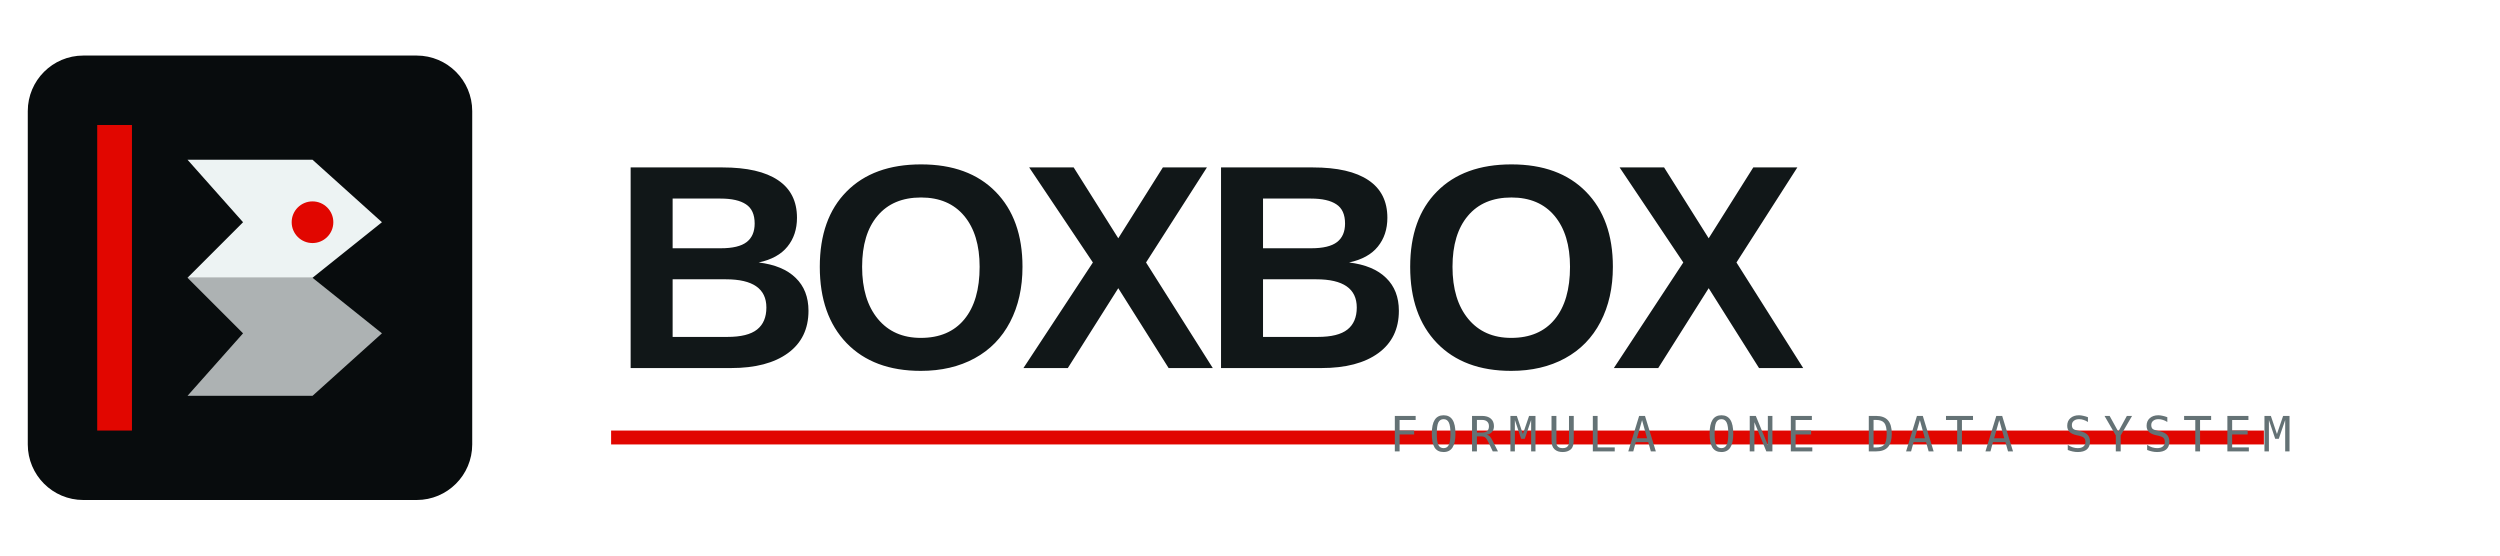
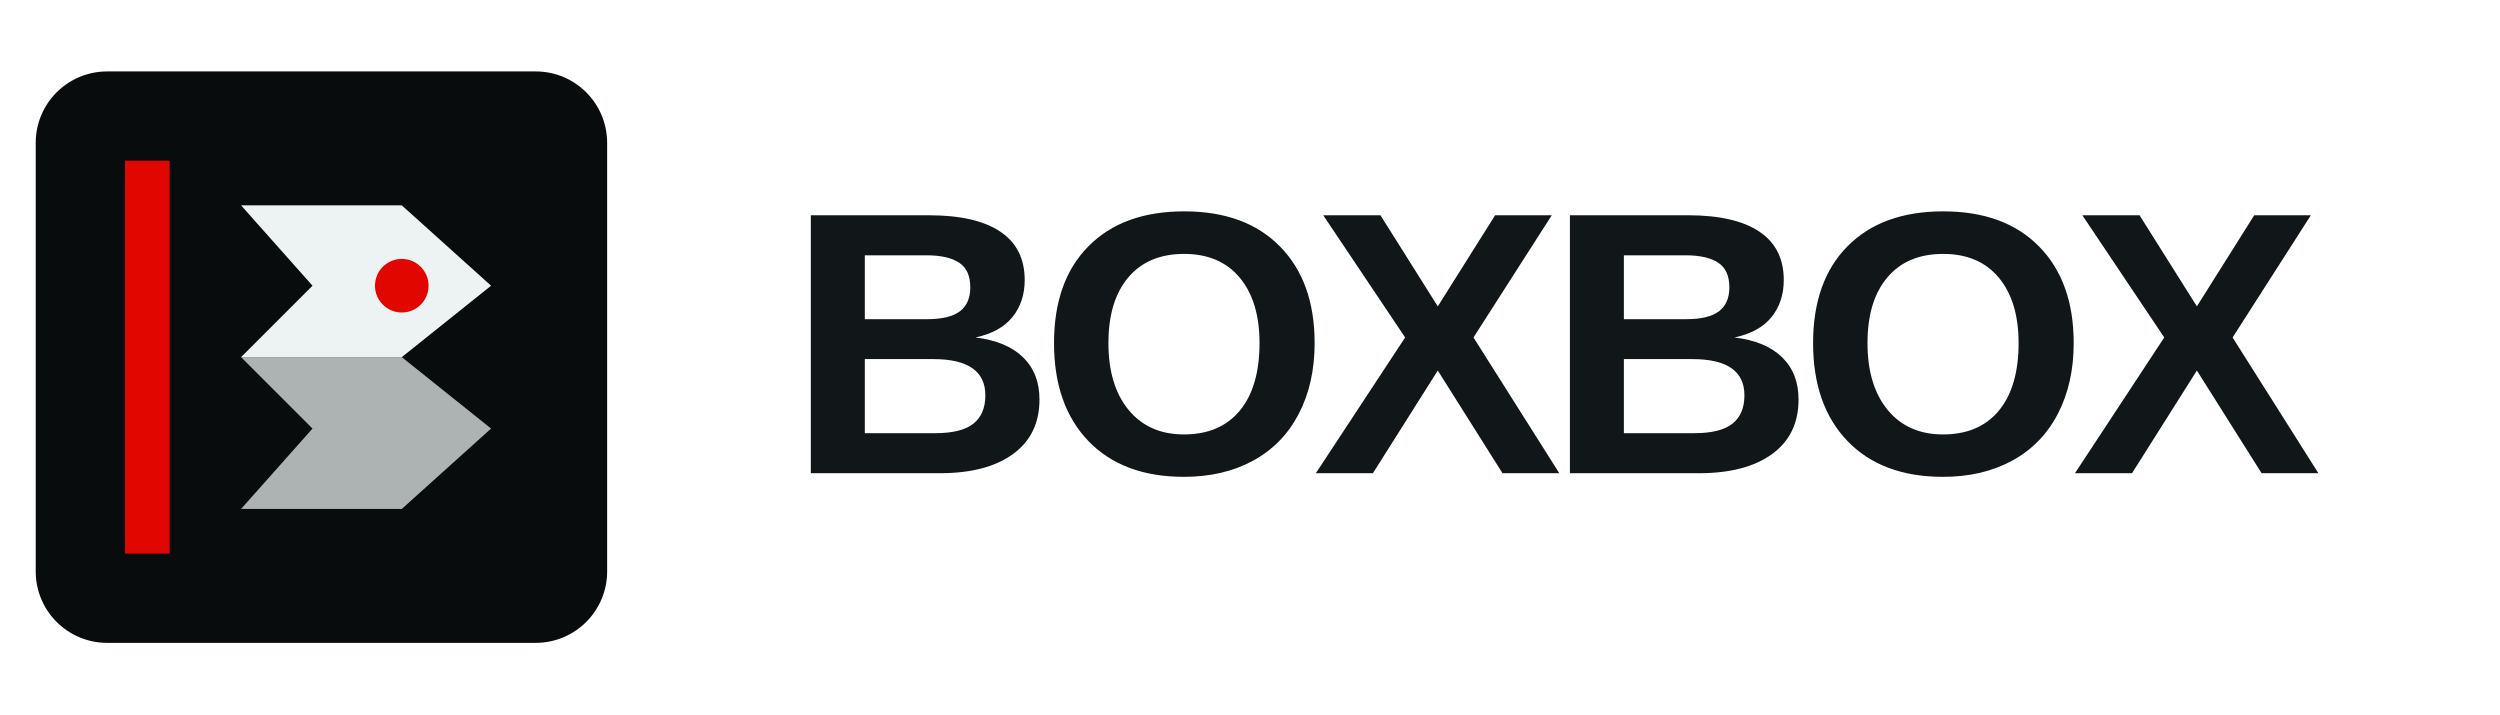
- <svg xmlns="http://www.w3.org/2000/svg" viewBox="0 0 360 80" role="img" aria-label="BoxBox">
+ <svg xmlns="http://www.w3.org/2000/svg" viewBox="0 0 280 80" role="img" aria-label="BoxBox">
  <rect x="4" y="8" width="64" height="64" rx="8" fill="#080c0d" />
  <rect x="14" y="18" width="5" height="44" fill="#e10600" />
  <path d="M27 23h18l10 9-10 8H27l8-8-8-9Z" fill="#edf3f3" />
  <path d="M27 40h18l10 8-10 9H27l8-9-8-8Z" fill="#edf3f3" opacity=".72" />
  <circle cx="45" cy="32" r="3" fill="#e10600" />
  <text x="88" y="53" fill="#111718" font-family="Arial,Helvetica,sans-serif" font-size="42" font-weight="800" letter-spacing="-2">BOXBOX</text>
-   <rect x="88" y="62" width="238" height="2" fill="#e10600" />
-   <text x="330" y="65" text-anchor="end" fill="#647275" font-family="monospace" font-size="7" letter-spacing="1.5">FORMULA ONE DATA SYSTEM</text>
</svg>
